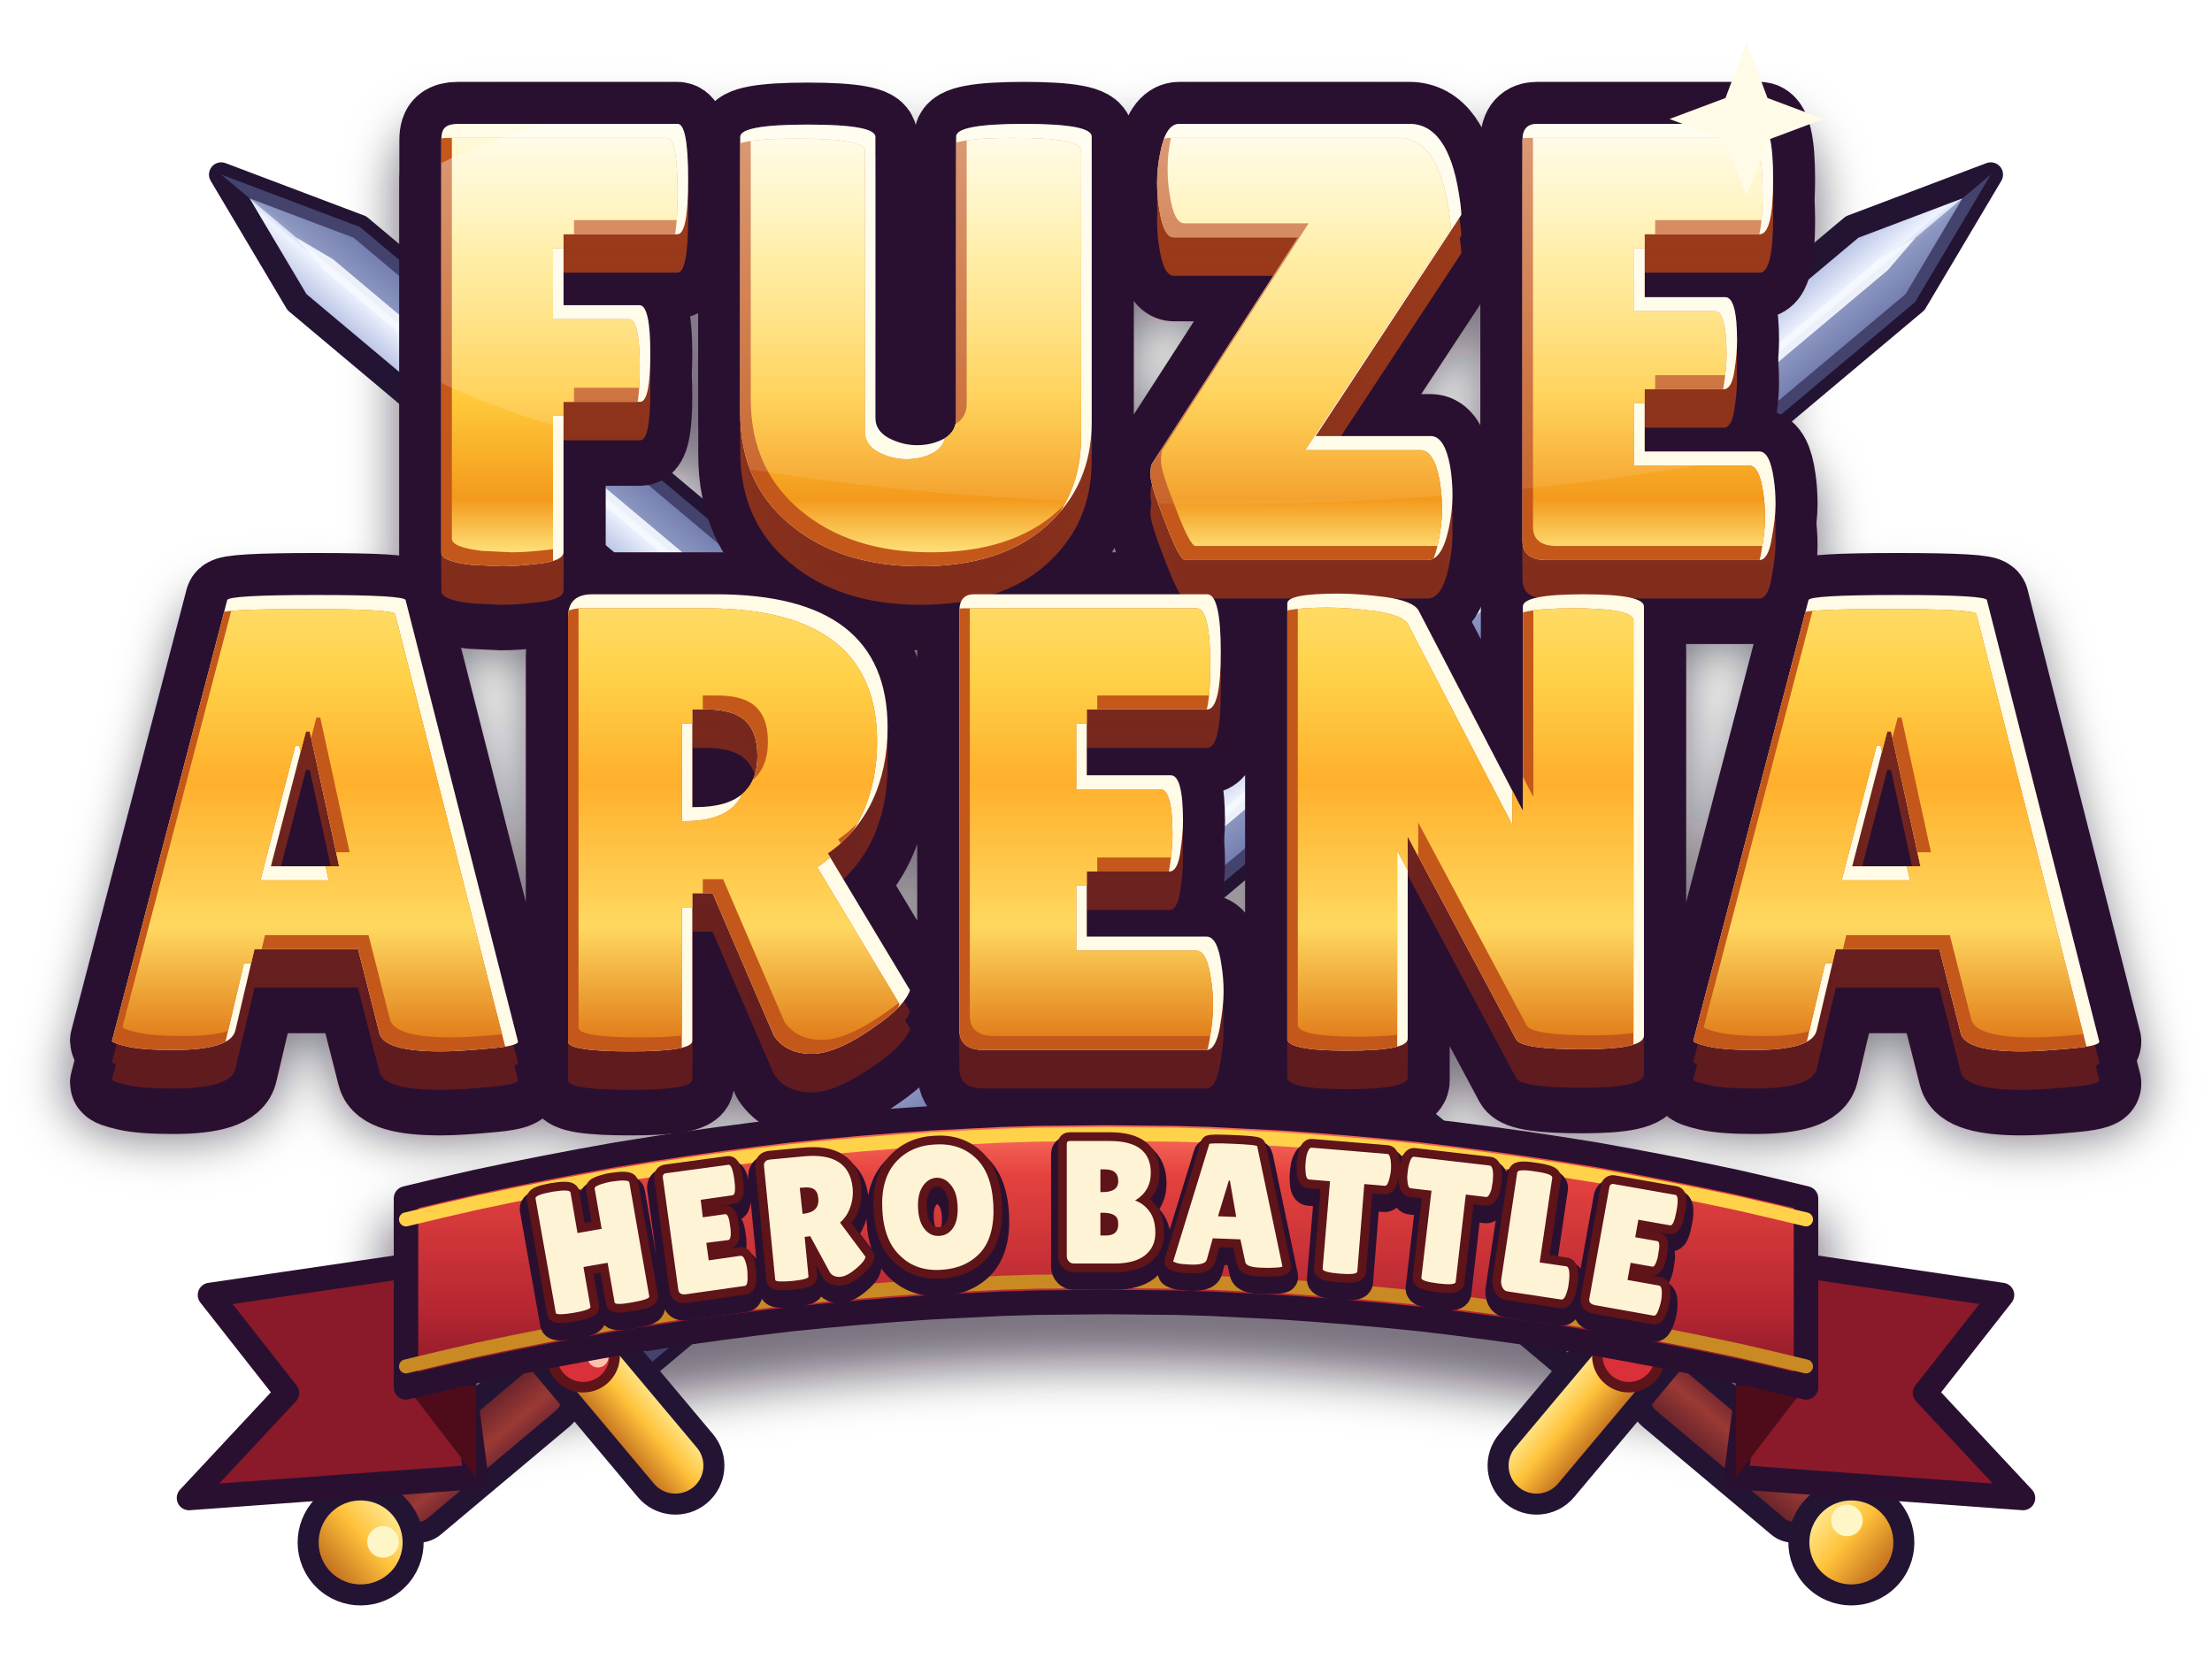
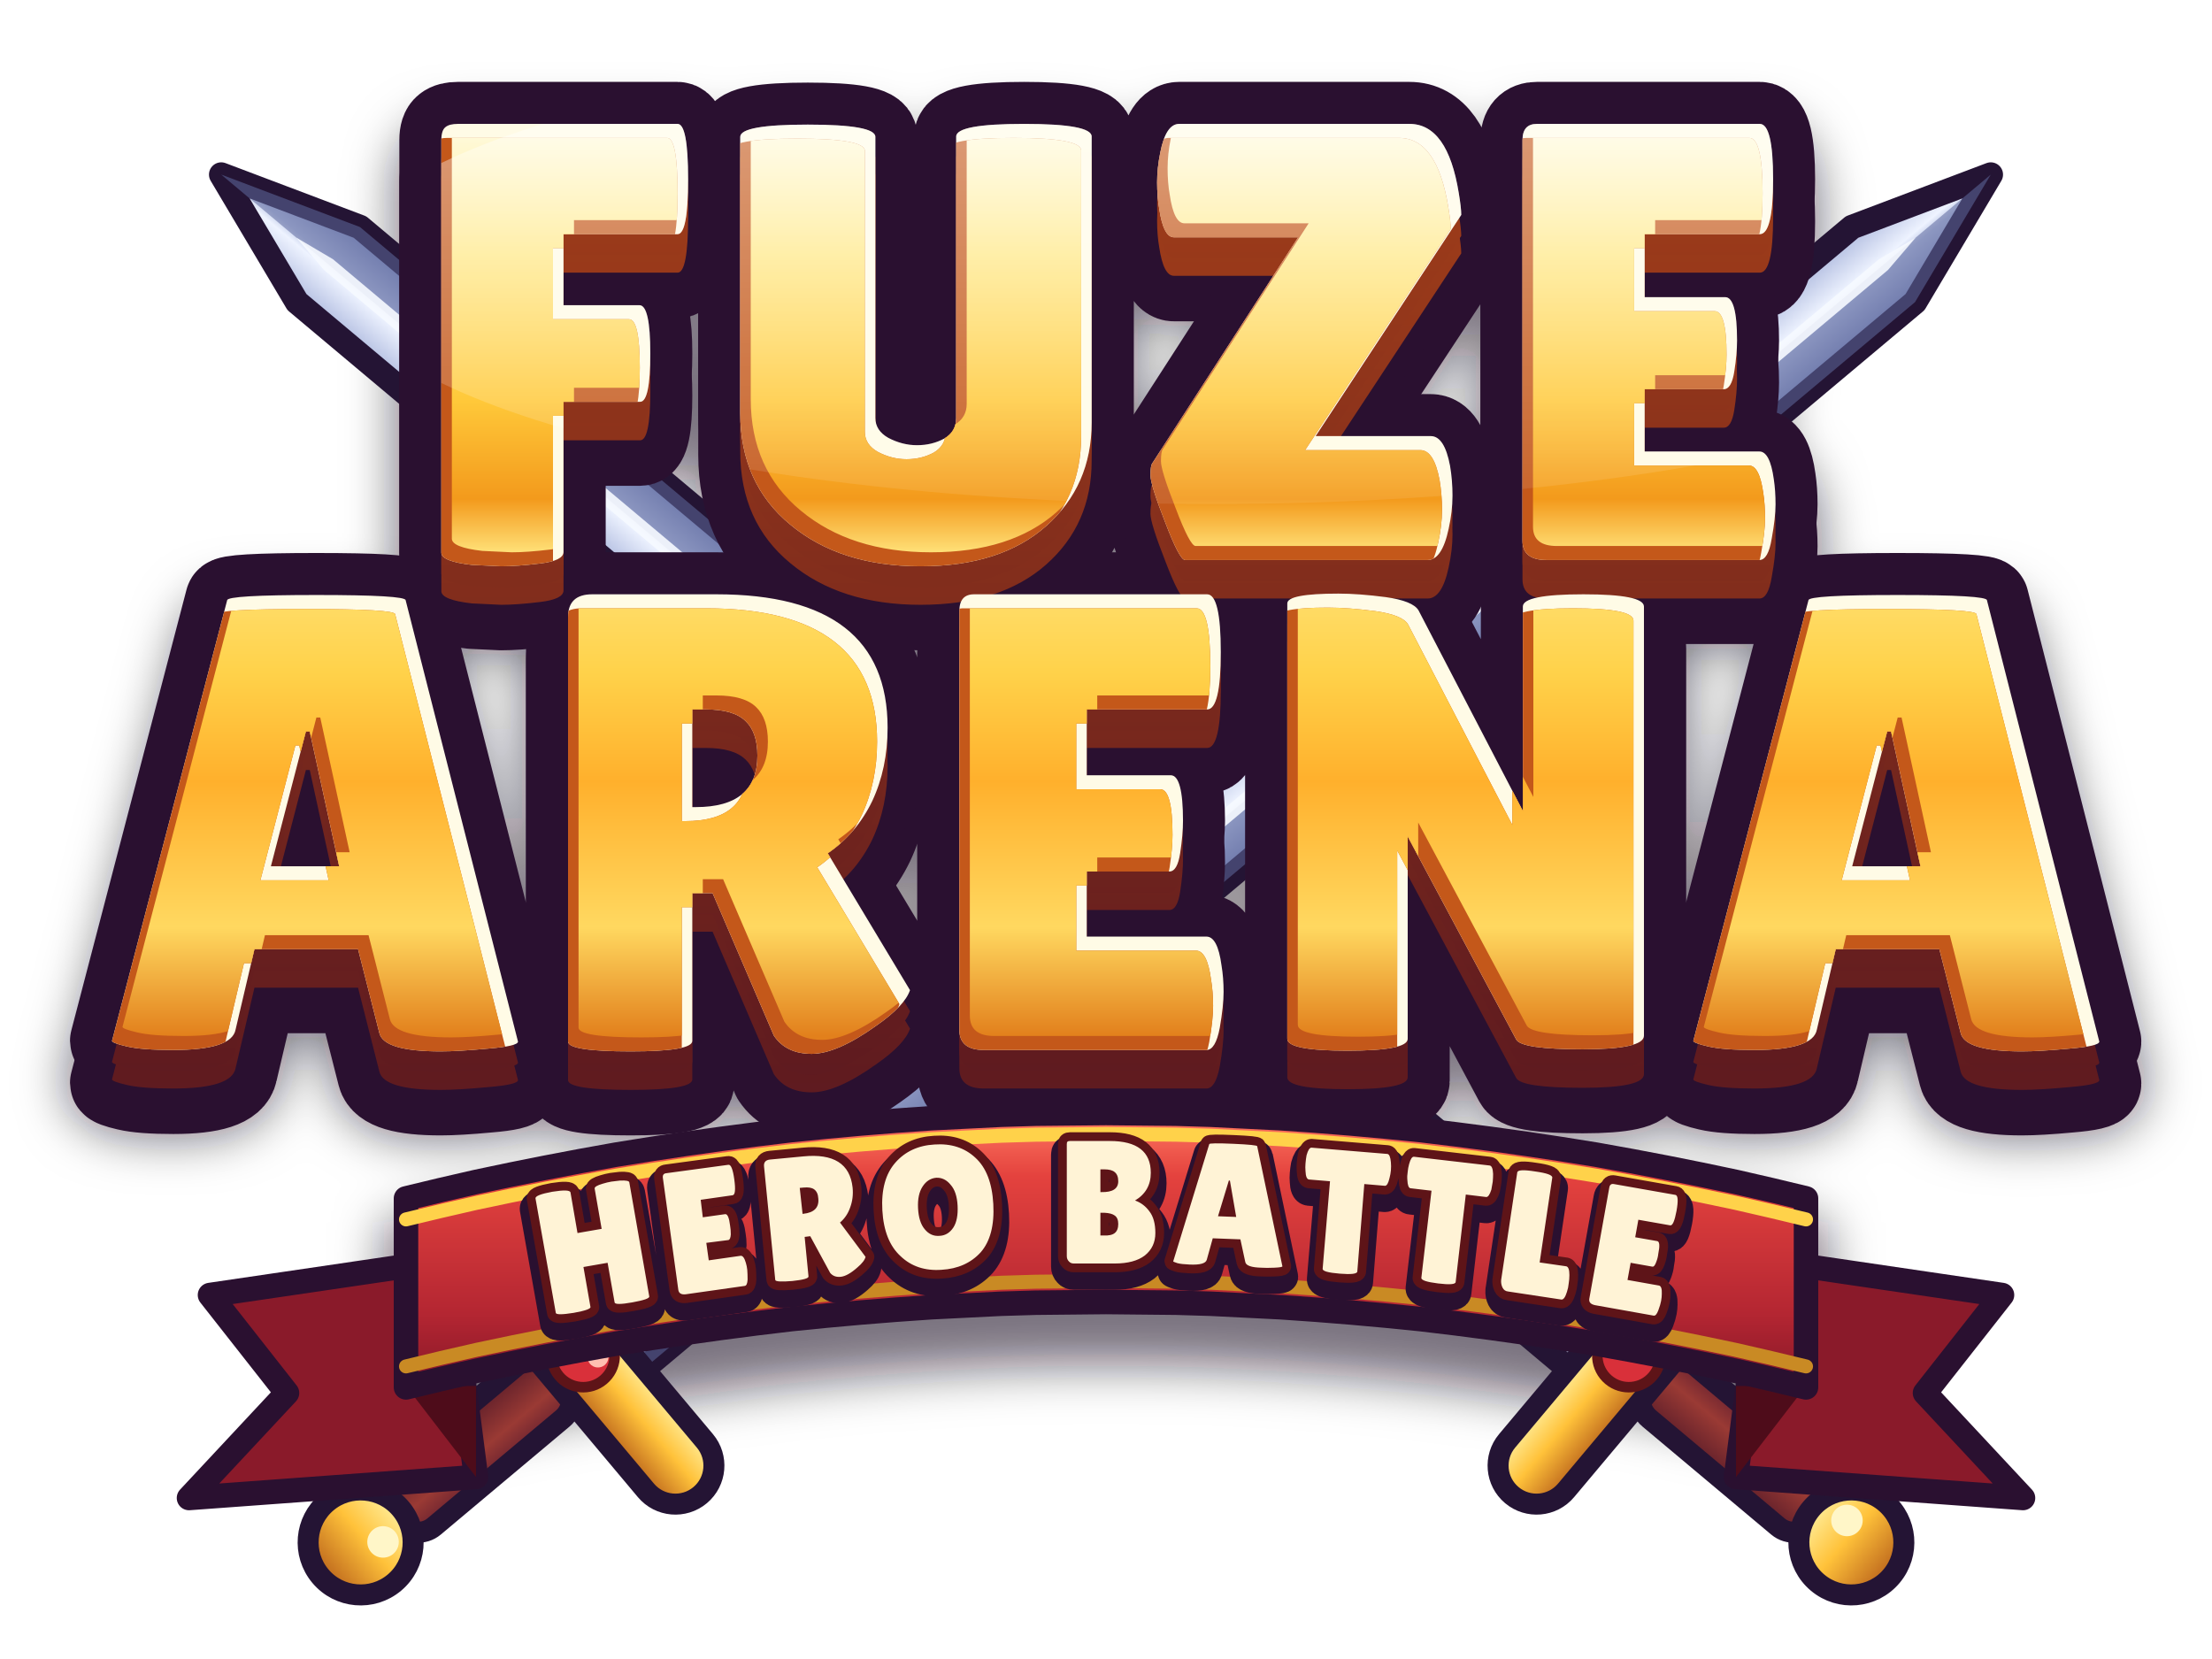
<svg xmlns="http://www.w3.org/2000/svg" viewBox="4 0 632 474" role="img" aria-label="Fuze Arena – Hero Battle">
  <defs>
    <linearGradient id="lg-or" gradientUnits="userSpaceOnUse" x1="0" y1="40" x2="0" y2="300">
      <stop offset="0" stop-color="#fffbe0" />
      <stop offset=".14" stop-color="#ffe886" />
      <stop offset=".3" stop-color="#ffc93a" />
      <stop offset=".41" stop-color="#f39a1c" />
      <stop offset=".47" stop-color="#ffe27a" />
      <stop offset=".6" stop-color="#ffd24a" />
      <stop offset=".72" stop-color="#ffb02c" />
      <stop offset=".88" stop-color="#ffd860" />
      <stop offset="1" stop-color="#e2801c" />
    </linearGradient>
    <linearGradient id="lg-tranche" gradientUnits="userSpaceOnUse" x1="0" y1="60" x2="0" y2="320">
      <stop offset="0" stop-color="#9a3a1a" />
      <stop offset="1" stop-color="#5a1820" />
    </linearGradient>
    <linearGradient id="lg-acier" x1="0" y1="0" x2="1" y2="0">
      <stop offset="0" stop-color="#aab6dc" />
      <stop offset=".45" stop-color="#eef3ff" />
      <stop offset=".55" stop-color="#c3cdea" />
      <stop offset="1" stop-color="#7d88b8" />
    </linearGradient>
    <linearGradient id="lg-or-piece" x1="0" y1="0" x2="0" y2="1">
      <stop offset="0" stop-color="#fff0a0" />
      <stop offset=".45" stop-color="#ffc23a" />
      <stop offset="1" stop-color="#b8601a" />
    </linearGradient>
    <linearGradient id="lg-cuir" x1="0" y1="0" x2="1" y2="0">
      <stop offset="0" stop-color="#5e1e2a" />
      <stop offset=".6" stop-color="#9a3a34" />
      <stop offset="1" stop-color="#6a2230" />
    </linearGradient>
    <linearGradient id="lg-rouge" gradientUnits="userSpaceOnUse" x1="0" y1="318" x2="0" y2="400">
      <stop offset="0" stop-color="#ff7a62" />
      <stop offset=".22" stop-color="#e4423e" />
      <stop offset=".7" stop-color="#b42632" />
      <stop offset="1" stop-color="#7e1426" />
    </linearGradient>
    <linearGradient id="lg-reflet" gradientUnits="userSpaceOnUse" x1="0" y1="40" x2="0" y2="170">
      <stop offset="0" stop-color="#fff" stop-opacity=".55" />
      <stop offset="1" stop-color="#fff" stop-opacity="0" />
    </linearGradient>
    <path id="lg-l" d="M197.6 35.4Q200.6 35.4 200.6 51.2Q200.6 66.9 197.6 66.9H165V87.2H186.7Q189.8 87.2 189.8 101Q189.8 114.8 186.9 114.8H165V157.7Q165 160.2 158.3 161Q151.7 161.8 147.2 161.8L138.8 161.4Q130.1 160.4 130.1 157.9V40Q130.1 37.2 131.3 36.3Q132.4 35.4 134.8 35.4Z M277.2 39Q277.2 35.4 296.6 35.4Q315.9 35.4 315.9 39V120.7Q315.9 138.8 302.9 150.3Q289.9 161.8 267 161.8Q244.1 161.8 229.8 149.9Q215.5 138.1 215.5 118V39.1Q215.5 35.6 234.8 35.6Q254.1 35.6 254.1 39.1V119.4Q254.1 123 257.8 125.1Q261.8 127.2 266 127.2Q270.3 127.2 273.8 125.3Q277.2 123.3 277.2 119.4Z M339.4 67.8Q336.4 67.8 335.2 59.6Q334.6 56.2 334.6 52.1Q334.6 48 335.5 43.6Q337.1 35.4 340.9 35.4H406.7Q417.6 35.4 420.8 55.2Q421.5 59.4 421.5 61.4L379.9 124.6H412.4Q412.6 124.6 412.8 124.6Q416.7 124.6 418.3 133.1Q419 137.2 419 141.7Q419 146.1 417.9 151.1Q416 160 411.9 160H342.6Q341 160 336.9 149.2Q332.7 138.5 332.7 135.8Q332.7 133.1 333.2 132.4L374.9 67.8Z M496.9 84.9Q500.3 84.9 500.3 97.3Q500.3 101.1 499.5 106.2Q498.7 111.2 496.5 111.2H473.9V129H506.7Q509.7 129 510.8 136.9Q511.3 140.2 511.3 144.1Q511.3 147.9 510.2 153.9Q509.2 160 506.7 160H445.8Q439 160 439 154.5V40Q439 35.4 443.1 35.4H506.8Q510.6 35.4 510.6 51.2Q510.6 66.9 506.8 66.9H473.9V84.9Z M129.9 300.4Q113.7 300.4 112.4 295.2L106.3 271.2H76.7L71.3 294.2Q70.2 300 53.5 300Q44.5 300 40.3 299Q36 298 36 297.4L68.9 171.5Q68.9 170 94.4 170Q119.9 170 119.9 171.5L152 297.6Q152 298.9 143.5 299.6Q134.9 300.4 129.9 300.4ZM81.4 247.5H100.9L92.5 209H91.4Z M201.8 297.4Q201.8 300.4 184.2 300.4Q166.3 300.4 166.3 297.6V176.3Q166.3 169.8 173.2 169.8H208.7Q257.6 169.8 257.6 207.9Q257.6 219.5 253.2 228.9Q248.7 238.2 240.5 243.8L264 282.9Q262.5 287.4 254.3 293.1Q243.1 301.1 235.9 301.1Q228.6 301.1 225.1 295.9L207.6 255.2H201.8ZM201.8 202.7V230.6H202.8Q220.4 230.6 220.4 215.9Q220.4 209.2 217 206Q213.6 202.7 205.7 202.7Z M338.5 221.5Q342 221.5 342 234.5Q342 238.4 341.2 243.7Q340.4 249 338.1 249H314.5V267.6H348.7Q351.9 267.6 353 275.8Q353.6 279.4 353.6 283.4Q353.6 287.4 352.5 293.7Q351.3 300 348.7 300H285.1Q278.1 300 278.1 294.2V174.6Q278.1 169.8 282.3 169.8H348.9Q352.8 169.8 352.8 186.3Q352.8 202.7 348.9 202.7H314.5V221.5Z M473.7 295.9Q473.7 299.8 456.2 299.8Q438.7 299.8 437.2 297L406.2 239V296.8Q406.2 300.2 389 300.2Q371.8 300.2 371.8 296.8V172.4Q371.8 169.6 386.4 169.6Q392.2 169.6 399.9 170.6Q407.7 171.7 409.3 174.4L439.1 231.7V173.3Q439.1 169.8 456.4 169.8Q473.7 169.8 473.7 173.3Z M581.7 300.4Q565.5 300.4 564.2 295.2L558.1 271.2H528.5L523.1 294.2Q522 300 505.3 300Q496.3 300 492.1 299Q487.8 298 487.8 297.4L520.7 171.5Q520.7 170 546.2 170Q571.7 170 571.7 171.5L603.8 297.6Q603.8 298.9 595.3 299.6Q586.7 300.4 581.7 300.4ZM533.2 247.5H552.7L544.3 209H543.2Z" />
    <clipPath id="lg-c0">
      <use href="#lg-l" />
    </clipPath>
    <clipPath id="lg-c1">
      <use href="#lg-l" transform="translate(-3,4)" />
    </clipPath>
    <clipPath id="lg-c2">
      <use href="#lg-l" transform="translate(3,-4)" />
    </clipPath>
    <filter id="lg-flou" x="-10%" y="-10%" width="120%" height="130%">
      <feGaussianBlur stdDeviation="7" />
    </filter>
  </defs>
  <g filter="url(#lg-flou)" opacity=".55" transform="translate(0,12)">
    <use href="#lg-l" fill="#0c0614" stroke="#0c0614" stroke-width="26" stroke-linejoin="round" />
    <path d="M120.0,342.4 L130.0,340.0 L140.0,337.7 L150.0,335.6 L160.0,333.6 L170.0,331.7 L180.0,329.9 L190.0,328.3 L200.0,326.8 L210.0,325.4 L220.0,324.1 L230.0,322.9 L240.0,321.9 L250.0,321.0 L260.0,320.2 L270.0,319.5 L280.0,319.0 L290.0,318.5 L300.0,318.2 L310.0,318.1 L320.0,318.0 L330.0,318.1 L340.0,318.2 L350.0,318.5 L360.0,319.0 L370.0,319.5 L380.0,320.2 L390.0,321.0 L400.0,321.9 L410.0,322.9 L420.0,324.1 L430.0,325.4 L440.0,326.8 L450.0,328.3 L460.0,329.9 L470.0,331.7 L480.0,333.6 L490.0,335.6 L500.0,337.7 L510.0,340.0 L520.0,342.4 L520.0,396.4 L510.0,394.0 L500.0,391.7 L490.0,389.6 L480.0,387.6 L470.0,385.7 L460.0,383.9 L450.0,382.3 L440.0,380.8 L430.0,379.4 L420.0,378.1 L410.0,376.9 L400.0,375.9 L390.0,375.0 L380.0,374.2 L370.0,373.5 L360.0,373.0 L350.0,372.5 L340.0,372.2 L330.0,372.1 L320.0,372.0 L310.0,372.1 L300.0,372.2 L290.0,372.5 L280.0,373.0 L270.0,373.5 L260.0,374.2 L250.0,375.0 L240.0,375.9 L230.0,376.9 L220.0,378.1 L210.0,379.4 L200.0,380.8 L190.0,382.3 L180.0,383.9 L170.0,385.7 L160.0,387.6 L150.0,389.6 L140.0,391.7 L130.0,394.0 L120.0,396.4 Z" fill="#0c0614" stroke="#0c0614" stroke-width="12" />
  </g>
  <g transform="translate(320,262) rotate(-50) translate(0,200)">
    <path d="M-14,-12 L-14,-490 L0,-530 L14,-490 L14,-12 Z" fill="url(#lg-acier)" stroke="#241434" stroke-width="7" stroke-linejoin="round" />
    <path d="M0,-12 L0,-530 L14,-490 L14,-12 Z" fill="#5f6a9e" opacity=".55" />
    <path d="M-2,-20 L-2,-490 L0,-502 L2,-490 L2,-20 Z" fill="#f6f9ff" opacity=".9" />
    <rect x="-10" y="4" width="20" height="62" rx="7" fill="url(#lg-cuir)" stroke="#241434" stroke-width="6" />
    <rect x="-52" y="-16" width="104" height="22" rx="11" fill="url(#lg-or-piece)" stroke="#241434" stroke-width="6" />
    <circle cx="0" cy="-5" r="9" fill="#d9303a" stroke="#5e1418" stroke-width="3" />
    <circle cx="3" cy="-8" r="3" fill="#ffc0b0" />
    <circle cx="0" cy="78" r="15" fill="url(#lg-or-piece)" stroke="#241434" stroke-width="6" />
    <circle cx="4" cy="73" r="4.5" fill="#fff6c8" />
  </g>
  <g transform="translate(320,262) rotate(50) translate(0,200)">
    <path d="M-14,-12 L-14,-490 L0,-530 L14,-490 L14,-12 Z" fill="url(#lg-acier)" stroke="#241434" stroke-width="7" stroke-linejoin="round" />
    <path d="M0,-12 L0,-530 L14,-490 L14,-12 Z" fill="#5f6a9e" opacity=".55" />
    <path d="M-2,-20 L-2,-490 L0,-502 L2,-490 L2,-20 Z" fill="#f6f9ff" opacity=".9" />
    <rect x="-10" y="4" width="20" height="62" rx="7" fill="url(#lg-cuir)" stroke="#241434" stroke-width="6" />
    <rect x="-52" y="-16" width="104" height="22" rx="11" fill="url(#lg-or-piece)" stroke="#241434" stroke-width="6" />
    <circle cx="0" cy="-5" r="9" fill="#d9303a" stroke="#5e1418" stroke-width="3" />
    <circle cx="3" cy="-8" r="3" fill="#ffc0b0" />
    <circle cx="0" cy="78" r="15" fill="url(#lg-or-piece)" stroke="#241434" stroke-width="6" />
    <circle cx="4" cy="73" r="4.5" fill="#fff6c8" />
  </g>
  <use href="#lg-l" transform="translate(0,12)" fill="#2a1030" stroke="#2a1030" stroke-width="24" stroke-linejoin="round" />
  <use href="#lg-l" fill="#2a1030" stroke="#2a1030" stroke-width="24" stroke-linejoin="round" />
  <use href="#lg-l" transform="translate(0,11)" fill="url(#lg-tranche)" />
  <use href="#lg-l" transform="translate(0,6)" fill="url(#lg-tranche)" />
  <g clip-path="url(#lg-c0)">
    <rect width="640" height="474" fill="#fffbe6" />
    <g clip-path="url(#lg-c1)">
      <rect width="640" height="474" fill="#c4581a" />
      <use href="#lg-l" transform="translate(3,-4)" fill="url(#lg-or)" />
    </g>
    <ellipse cx="350" cy="78" rx="250" ry="66" fill="url(#lg-reflet)" opacity=".7" />
  </g>
  <path d="M132,360 L64,370 L86,398 L58,428 L140,422 Z" fill="#8a1a2a" stroke="#2a1030" stroke-width="7" stroke-linejoin="round" />
  <path d="M508,360 L576,370 L554,398 L582,428 L500,422 Z" fill="#8a1a2a" stroke="#2a1030" stroke-width="7" stroke-linejoin="round" />
  <path d="M120,396 L140,422 L140,396 Z" fill="#4e0c1a" />
  <path d="M520,396 L500,422 L500,396 Z" fill="#4e0c1a" />
  <path d="M120.0,342.4 L130.0,340.0 L140.0,337.7 L150.0,335.6 L160.0,333.6 L170.0,331.7 L180.0,329.9 L190.0,328.3 L200.0,326.8 L210.0,325.4 L220.0,324.1 L230.0,322.9 L240.0,321.9 L250.0,321.0 L260.0,320.2 L270.0,319.5 L280.0,319.0 L290.0,318.5 L300.0,318.2 L310.0,318.1 L320.0,318.0 L330.0,318.1 L340.0,318.2 L350.0,318.5 L360.0,319.0 L370.0,319.5 L380.0,320.2 L390.0,321.0 L400.0,321.9 L410.0,322.9 L420.0,324.1 L430.0,325.4 L440.0,326.8 L450.0,328.3 L460.0,329.9 L470.0,331.7 L480.0,333.6 L490.0,335.6 L500.0,337.7 L510.0,340.0 L520.0,342.4 L520.0,396.4 L510.0,394.0 L500.0,391.7 L490.0,389.6 L480.0,387.6 L470.0,385.7 L460.0,383.9 L450.0,382.3 L440.0,380.8 L430.0,379.4 L420.0,378.1 L410.0,376.9 L400.0,375.9 L390.0,375.0 L380.0,374.2 L370.0,373.5 L360.0,373.0 L350.0,372.5 L340.0,372.2 L330.0,372.1 L320.0,372.0 L310.0,372.1 L300.0,372.2 L290.0,372.5 L280.0,373.0 L270.0,373.5 L260.0,374.2 L250.0,375.0 L240.0,375.9 L230.0,376.9 L220.0,378.1 L210.0,379.4 L200.0,380.8 L190.0,382.3 L180.0,383.9 L170.0,385.7 L160.0,387.6 L150.0,389.6 L140.0,391.7 L130.0,394.0 L120.0,396.4 Z" fill="url(#lg-rouge)" stroke="#2a1030" stroke-width="7" stroke-linejoin="round" />
  <path d="M120.0,348.4 L130.0,346.0 L140.0,343.7 L150.0,341.6 L160.0,339.6 L170.0,337.7 L180.0,335.9 L190.0,334.3 L200.0,332.8 L210.0,331.4 L220.0,330.1 L230.0,328.9 L240.0,327.9 L250.0,327.0 L260.0,326.2 L270.0,325.5 L280.0,325.0 L290.0,324.5 L300.0,324.2 L310.0,324.1 L320.0,324.0 L330.0,324.1 L340.0,324.2 L350.0,324.5 L360.0,325.0 L370.0,325.5 L380.0,326.2 L390.0,327.0 L400.0,327.9 L410.0,328.9 L420.0,330.1 L430.0,331.4 L440.0,332.8 L450.0,334.3 L460.0,335.9 L470.0,337.7 L480.0,339.6 L490.0,341.6 L500.0,343.7 L510.0,346.0 L520.0,348.4" fill="none" stroke="#ffd24a" stroke-width="4" stroke-linecap="round" />
  <path d="M120.0,390.4 L130.0,388.0 L140.0,385.7 L150.0,383.6 L160.0,381.6 L170.0,379.7 L180.0,377.9 L190.0,376.3 L200.0,374.8 L210.0,373.4 L220.0,372.1 L230.0,370.9 L240.0,369.9 L250.0,369.0 L260.0,368.2 L270.0,367.5 L280.0,367.0 L290.0,366.5 L300.0,366.2 L310.0,366.1 L320.0,366.0 L330.0,366.1 L340.0,366.2 L350.0,366.5 L360.0,367.0 L370.0,367.5 L380.0,368.2 L390.0,369.0 L400.0,369.9 L410.0,370.9 L420.0,372.1 L430.0,373.4 L440.0,374.8 L450.0,376.3 L460.0,377.9 L470.0,379.7 L480.0,381.6 L490.0,383.6 L500.0,385.7 L510.0,388.0 L520.0,390.4" fill="none" stroke="#c98a24" stroke-width="4" stroke-linecap="round" />
  <path d="M189.5 370.4Q189.7 371.2 184.7 372.1Q179.7 373 179.6 372.1L177.6 360.8L170.7 362L172.7 373.4Q172.9 374.2 167.9 375.1Q162.9 375.9 162.8 375.1L157 342.4Q156.9 341.4 161.8 340.5Q166.8 339.7 167 340.7L169 352.3L175.9 351.1L173.9 339.6Q173.8 338.9 176.2 338.2Q177.5 337.8 178.7 337.6L181.2 337.3Q183.7 337.2 183.8 337.8Z M211.2 346.9Q212.2 346.8 212.6 350.2Q212.8 351.3 212.8 352.7Q212.7 354.2 212.1 354.3L205.8 355.1L206.5 360.1L215.6 358.8Q216.5 358.7 217.1 360.8Q217.4 361.8 217.5 362.8Q217.6 363.9 217.6 365.6Q217.5 367.3 216.8 367.4L199.9 369.8Q198 370 197.8 368.5L193.4 336.6Q193.2 335.3 194.4 335.2L212.1 332.8Q213.2 332.6 213.8 337Q214.4 341.4 213.3 341.5L204.2 342.8L204.8 347.8Z M235 364.7Q235.1 365.5 230.4 366Q225.6 366.4 225.5 365.7L222.3 333.3Q222.1 331.5 224 331.3L233.5 330.4Q246.5 329.1 247.6 339.3Q247.9 342.3 246.9 345Q246 347.6 244 349.3L251.3 359.1Q251 360.4 249 362.1Q246.2 364.6 244.2 364.8Q242.3 365 241.2 363.7L235.5 353.2L233.9 353.4ZM232.5 339.4 233.3 346.8 233.5 346.8Q238.2 346.3 237.8 342.4Q237.7 340.6 236.6 339.8Q235.6 339.1 233.6 339.3Z M273 362.8Q265.9 363.3 261.3 358.9Q256.6 354.6 256.1 345.8Q255.6 337 259.8 332.2Q264 327.4 271 327Q278.1 326.5 282.7 330.8Q287.3 335 287.8 344Q288.3 353.1 284.2 357.8Q280 362.4 273 362.8ZM271.5 336.5Q269.1 336.7 267.6 339Q266.1 341.3 266.3 345.2Q266.5 349.2 268.2 351.2Q269.9 353.3 272.4 353.1Q274.9 353 276.4 350.7Q277.8 348.5 277.6 344.5Q277.4 340.5 275.6 338.5Q273.9 336.4 271.5 336.5Z  M332.8 335.1Q332.8 340.3 328.3 343Q330.8 343.9 332.4 346.1Q334.1 348.3 334.1 352.3Q334.1 356.3 331.1 358.7Q328.1 361 322.5 361L310.8 361Q309.9 361 309.4 360.4Q308.8 359.8 308.8 358.9L308.8 326.9Q308.8 326.3 309 326.2Q309.2 326 309.7 326L321.1 326Q332.8 326 332.8 335.1ZM318.4 334.1 318.4 340.6 318.7 340.6Q323.5 340.7 323.5 337.5Q323.5 335.7 322.5 334.9Q321.6 334.1 319.5 334.1ZM318.4 346.5 318.4 353 319.3 353Q321.5 353.1 322.5 352.3Q323.5 351.5 323.5 349.7Q323.5 348 322.5 347.3Q321.6 346.6 319.5 346.5Z M364.4 362.2Q360.1 362.1 359.8 360.6L358.4 354.1L350.5 353.8L348.8 359.9Q348.4 361.5 343.9 361.3Q341.5 361.2 340.4 360.9Q339.2 360.5 339.2 360.4L349.5 326.9Q349.5 326.5 356.4 326.8Q363.2 327.1 363.2 327.5L370.4 361.8Q370.4 362.1 368.1 362.2Q365.8 362.3 364.4 362.2ZM352 347.5 357.2 347.7 355.4 337.3 355.1 337.3Z M391.8 363.3Q391.7 364.3 386.8 363.9Q381.8 363.5 381.9 362.5L384 337.5L378 337Q377.1 336.9 377 334.6Q376.9 333.5 377 332.4Q377.1 331.2 377.3 330.1Q377.9 327.9 378.7 327.9L400.4 329.7Q401.2 329.8 401.4 332.1Q401.5 333.2 401.4 334.4Q401.3 335.5 401 336.6Q400.5 338.8 399.7 338.8L393.8 338.3Z M419.9 366.3Q419.8 367.3 414.9 366.7Q410 366.1 410.1 365.1L413 340.2L407 339.5Q406.2 339.4 406.1 337.1Q406 336 406.2 334.8Q406.3 333.7 406.6 332.6Q407.2 330.4 408 330.5L429.6 333Q430.5 333.1 430.6 335.4Q430.6 336.5 430.5 337.6Q430.3 338.8 430.1 339.9Q429.4 342.1 428.6 342L422.8 341.3Z M432.9 365.7 437.5 335Q437.6 333.9 442.6 334.7Q447.7 335.4 447.5 336.5L443.9 360.7L451.5 361.8Q452.4 362 452.4 364.3Q452.4 365.5 452.2 366.7Q452.1 367.9 451.7 369.1Q451 371.4 450.1 371.3L434.9 369Q433.8 368.9 433.3 367.9Q432.8 366.9 432.9 365.7Z M477.5 354.6Q478.5 354.8 477.8 358.2Q477.7 359.3 477.2 360.6Q476.7 362 476.1 361.9L469.9 360.8L469 365.7L478 367.3Q478.9 367.5 478.8 369.7Q478.8 370.6 478.6 371.7Q478.4 372.8 477.8 374.4Q477.2 376 476.5 375.9L459.7 372.9Q457.8 372.5 458.1 371L463.8 339.3Q464 338.1 465.1 338.3L482.7 341.4Q483.8 341.6 483 346Q482.2 350.3 481.2 350.1L472.1 348.5L471.2 353.5Z" fill="#2a1030" stroke="#2a1030" stroke-width="9" stroke-linejoin="round" transform="translate(0,3)" />
  <path d="M189.5 370.4Q189.7 371.2 184.7 372.1Q179.7 373 179.6 372.1L177.6 360.8L170.7 362L172.7 373.4Q172.9 374.2 167.9 375.1Q162.9 375.9 162.8 375.1L157 342.4Q156.9 341.4 161.8 340.5Q166.8 339.7 167 340.7L169 352.3L175.9 351.1L173.9 339.6Q173.8 338.9 176.2 338.2Q177.5 337.8 178.7 337.6L181.2 337.3Q183.7 337.2 183.8 337.8Z M211.2 346.9Q212.2 346.8 212.6 350.2Q212.8 351.3 212.8 352.7Q212.7 354.2 212.1 354.3L205.8 355.1L206.5 360.1L215.6 358.8Q216.5 358.7 217.1 360.8Q217.4 361.8 217.5 362.8Q217.6 363.9 217.6 365.6Q217.5 367.3 216.8 367.4L199.9 369.8Q198 370 197.8 368.5L193.4 336.6Q193.2 335.3 194.4 335.2L212.1 332.8Q213.2 332.6 213.8 337Q214.4 341.4 213.3 341.5L204.2 342.8L204.8 347.8Z M235 364.7Q235.1 365.5 230.4 366Q225.6 366.4 225.5 365.7L222.3 333.3Q222.1 331.5 224 331.3L233.5 330.4Q246.5 329.1 247.6 339.3Q247.9 342.3 246.9 345Q246 347.6 244 349.3L251.3 359.1Q251 360.4 249 362.1Q246.2 364.6 244.2 364.8Q242.3 365 241.2 363.7L235.5 353.2L233.9 353.4ZM232.5 339.4 233.3 346.8 233.5 346.8Q238.2 346.3 237.8 342.4Q237.7 340.6 236.6 339.8Q235.6 339.1 233.6 339.3Z M273 362.8Q265.9 363.3 261.3 358.9Q256.6 354.6 256.1 345.8Q255.6 337 259.8 332.2Q264 327.4 271 327Q278.1 326.5 282.7 330.8Q287.3 335 287.8 344Q288.3 353.1 284.2 357.8Q280 362.4 273 362.8ZM271.5 336.5Q269.1 336.7 267.6 339Q266.1 341.3 266.3 345.2Q266.5 349.2 268.2 351.2Q269.9 353.3 272.4 353.1Q274.9 353 276.4 350.7Q277.8 348.5 277.6 344.5Q277.4 340.5 275.6 338.5Q273.9 336.4 271.5 336.5Z  M332.8 335.1Q332.8 340.3 328.3 343Q330.8 343.9 332.4 346.1Q334.1 348.3 334.1 352.3Q334.1 356.3 331.1 358.7Q328.1 361 322.5 361L310.8 361Q309.9 361 309.4 360.4Q308.8 359.8 308.8 358.9L308.8 326.9Q308.8 326.3 309 326.2Q309.2 326 309.7 326L321.1 326Q332.8 326 332.8 335.1ZM318.4 334.1 318.4 340.6 318.7 340.6Q323.5 340.7 323.5 337.5Q323.5 335.7 322.5 334.9Q321.6 334.1 319.5 334.1ZM318.4 346.5 318.4 353 319.3 353Q321.5 353.1 322.5 352.3Q323.5 351.5 323.5 349.7Q323.5 348 322.5 347.3Q321.6 346.6 319.5 346.5Z M364.4 362.2Q360.1 362.1 359.8 360.6L358.4 354.1L350.5 353.8L348.8 359.9Q348.4 361.5 343.9 361.3Q341.5 361.2 340.4 360.9Q339.2 360.5 339.2 360.4L349.5 326.9Q349.5 326.5 356.4 326.8Q363.2 327.1 363.2 327.5L370.4 361.8Q370.4 362.1 368.1 362.2Q365.8 362.3 364.4 362.2ZM352 347.5 357.2 347.7 355.4 337.3 355.1 337.3Z M391.8 363.3Q391.7 364.3 386.8 363.9Q381.8 363.5 381.9 362.5L384 337.5L378 337Q377.1 336.9 377 334.6Q376.9 333.5 377 332.4Q377.1 331.2 377.3 330.1Q377.9 327.9 378.7 327.9L400.4 329.7Q401.2 329.8 401.4 332.1Q401.5 333.2 401.4 334.4Q401.3 335.5 401 336.6Q400.5 338.8 399.7 338.8L393.8 338.3Z M419.9 366.3Q419.8 367.3 414.9 366.7Q410 366.1 410.1 365.1L413 340.2L407 339.5Q406.2 339.4 406.1 337.1Q406 336 406.2 334.8Q406.3 333.7 406.6 332.6Q407.2 330.4 408 330.5L429.6 333Q430.5 333.1 430.6 335.4Q430.6 336.5 430.5 337.6Q430.3 338.8 430.1 339.9Q429.4 342.1 428.6 342L422.8 341.3Z M432.9 365.7 437.5 335Q437.6 333.9 442.6 334.7Q447.7 335.4 447.5 336.5L443.9 360.7L451.5 361.8Q452.4 362 452.4 364.3Q452.4 365.5 452.2 366.7Q452.1 367.9 451.7 369.1Q451 371.4 450.1 371.3L434.9 369Q433.8 368.9 433.3 367.9Q432.8 366.9 432.9 365.7Z M477.5 354.6Q478.5 354.8 477.8 358.2Q477.7 359.3 477.2 360.6Q476.7 362 476.1 361.9L469.9 360.8L469 365.7L478 367.3Q478.9 367.5 478.8 369.7Q478.8 370.6 478.6 371.7Q478.4 372.8 477.8 374.4Q477.2 376 476.5 375.9L459.7 372.9Q457.8 372.5 458.1 371L463.8 339.3Q464 338.1 465.1 338.3L482.7 341.4Q483.8 341.6 483 346Q482.2 350.3 481.2 350.1L472.1 348.5L471.2 353.5Z" fill="#fff3d6" stroke="#5e1418" stroke-width="5" stroke-linejoin="round" paint-order="stroke" />
-   <path d="M503,12 l6,16 l16,6 l-16,6 l-6,16 l-6,-16 l-16,-6 l16,-6 Z" fill="#fffbe6" />
</svg>
